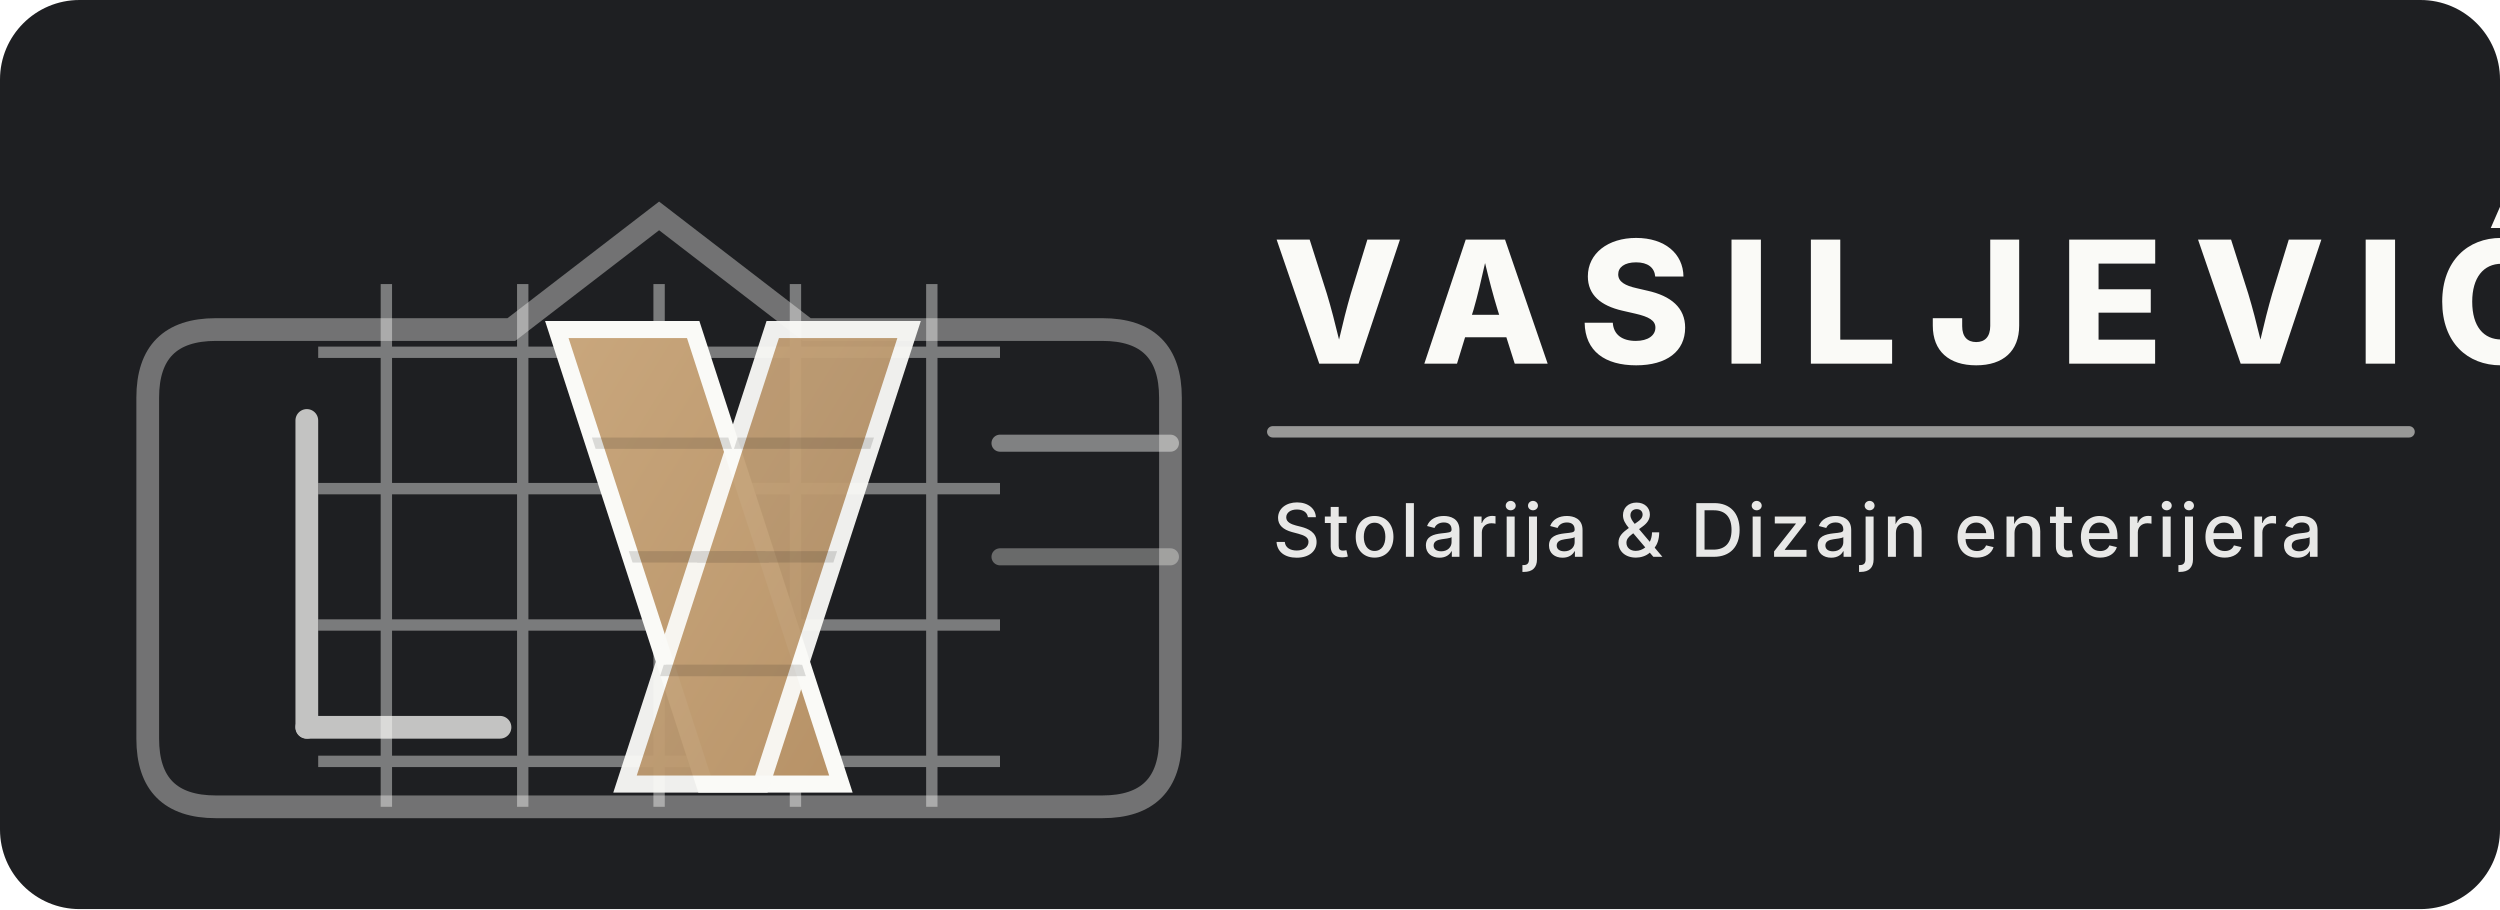
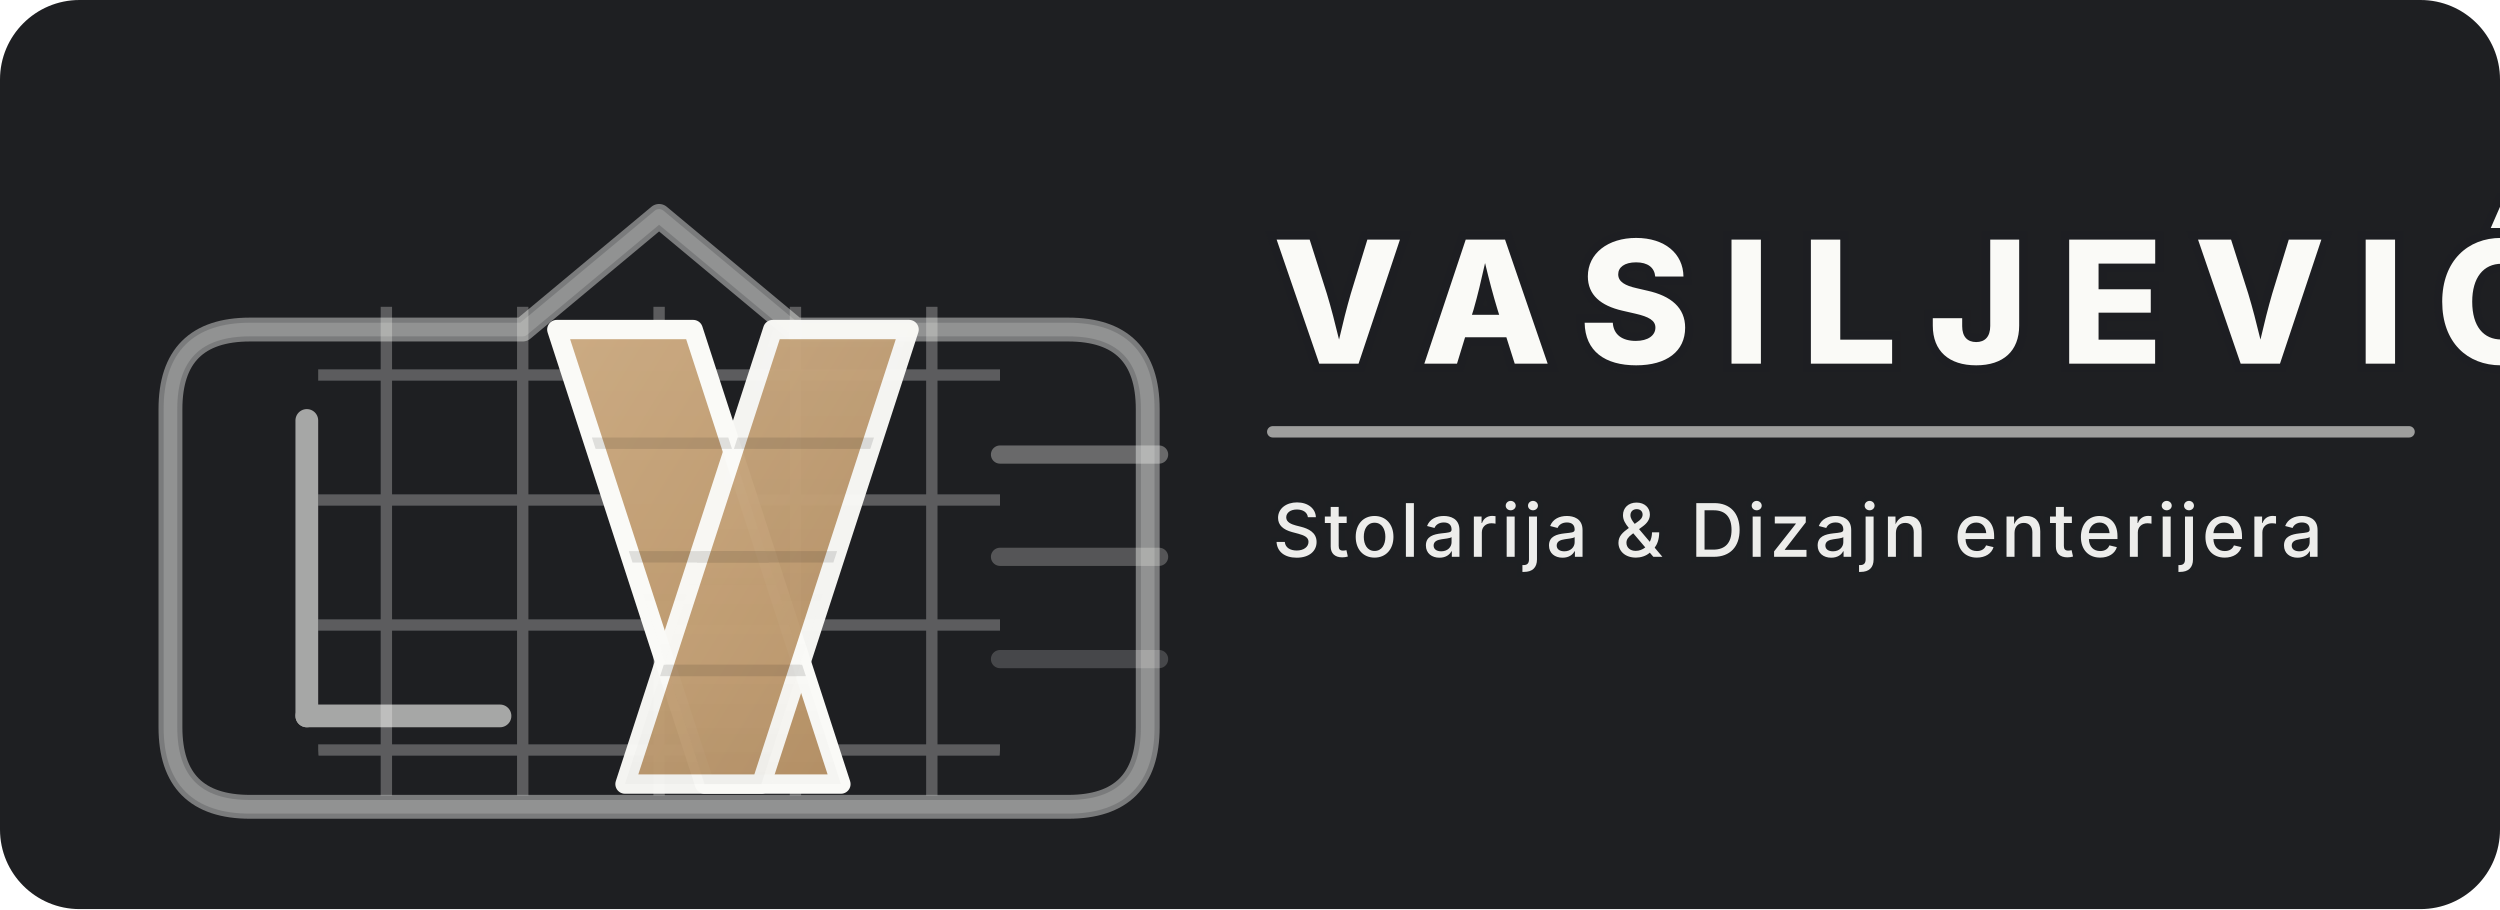
<svg xmlns="http://www.w3.org/2000/svg" width="440" height="160" viewBox="0 0 440 160" role="img" aria-label="VASILJEVIĆ — Stolarija &amp; Dizajn enterijera">
  <defs>
    <linearGradient id="oakGrad" x1="0" y1="0" x2="1" y2="1">
      <stop offset="0" stop-color="#C9A77D" />
      <stop offset="1" stop-color="#B79267" />
    </linearGradient>
-     <path id="house" d="M26 70 Q26 58 38 58 L90 58 L116 38 L142 58 L194 58 Q206 58 206 70 L206 130 Q206 142 194 142 L38 142 Q26 142 26 130 Z" />
-     <clipPath id="gridClip">
-       <rect x="56" y="50" width="120" height="92" rx="6" />
+     <linearGradient id="oakSheen" x1="0" y1="0" x2="0" y2="1">
+       <stop offset="0" stop-color="rgba(255,255,255,0.22)" />
+       <stop offset="0.55" stop-color="rgba(255,255,255,0.02)" />
+       <stop offset="1" stop-color="rgba(0,0,0,0.10)" />
+     </linearGradient>
+     <path id="housePath" d="M30 72              Q30 58 44 58              L92 58              L116 38              L140 58              L188 58              Q202 58 202 72              L202 128              Q202 142 188 142              L44 142              Q30 142 30 128              Z" />
+     <clipPath id="bpClip">
+       <rect x="56" y="54" width="120" height="86" rx="8" />
    </clipPath>
    <clipPath id="leftPanelClip">
      <path d="M98 58 L122 58 L148 138 L124 138 Z" />
    </clipPath>
    <clipPath id="rightPanelClip">
      <path d="M136 58 L160 58 L134 138 L110 138 Z" />
    </clipPath>
  </defs>
-   <rect x="0" y="0" width="440" height="160" rx="14" fill="#1E1F22" />
+   <rect width="440" height="160" rx="14" fill="#1E1F22" />
  <g>
-     <use href="#house" fill="none" stroke="#FAFAF7" stroke-width="4" stroke-linecap="round" stroke-linejoin="miter" opacity="0.38" />
-     <g clip-path="url(#gridClip)" opacity="0.42">
-       <path d="M68 50 V142" stroke="#FAFAF7" stroke-width="2" stroke-linecap="round" />
-       <path d="M92 50 V142" stroke="#FAFAF7" stroke-width="2" stroke-linecap="round" />
-       <path d="M116 50 V142" stroke="#FAFAF7" stroke-width="2" stroke-linecap="round" />
-       <path d="M140 50 V142" stroke="#FAFAF7" stroke-width="2" stroke-linecap="round" />
-       <path d="M164 50 V142" stroke="#FAFAF7" stroke-width="2" stroke-linecap="round" />
-       <path d="M56 62 H176" stroke="#FAFAF7" stroke-width="2" stroke-linecap="round" />
-       <path d="M56 86 H176" stroke="#FAFAF7" stroke-width="2" stroke-linecap="round" />
+     <use href="#housePath" fill="none" stroke="rgba(250,250,247,0.42)" stroke-width="4.2" stroke-linecap="round" stroke-linejoin="round" />
+     <g clip-path="url(#bpClip)" opacity="0.28">
+       <path d="M68 54 V140" stroke="#FAFAF7" stroke-width="2" stroke-linecap="round" />
+       <path d="M92 54 V140" stroke="#FAFAF7" stroke-width="2" stroke-linecap="round" />
+       <path d="M116 54 V140" stroke="#FAFAF7" stroke-width="2" stroke-linecap="round" />
+       <path d="M140 54 V140" stroke="#FAFAF7" stroke-width="2" stroke-linecap="round" />
+       <path d="M164 54 V140" stroke="#FAFAF7" stroke-width="2" stroke-linecap="round" />
+       <path d="M56 66 H176" stroke="#FAFAF7" stroke-width="2" stroke-linecap="round" />
+       <path d="M56 88 H176" stroke="#FAFAF7" stroke-width="2" stroke-linecap="round" />
      <path d="M56 110 H176" stroke="#FAFAF7" stroke-width="2" stroke-linecap="round" />
-       <path d="M56 134 H176" stroke="#FAFAF7" stroke-width="2" stroke-linecap="round" />
+       <path d="M56 132 H176" stroke="#FAFAF7" stroke-width="2" stroke-linecap="round" />
    </g>
-     <g opacity="0.75">
-       <path d="M54 128 H88" fill="none" stroke="#FAFAF7" stroke-width="4" stroke-linecap="round" />
-       <path d="M54 74 V128" fill="none" stroke="#FAFAF7" stroke-width="4" stroke-linecap="round" />
-       <path d="M176 78 H206" fill="none" stroke="#FAFAF7" stroke-width="3" stroke-linecap="round" opacity="0.6" />
-       <path d="M176 98 H206" fill="none" stroke="#FAFAF7" stroke-width="3" stroke-linecap="round" opacity="0.45" />
+     <g opacity="0.62">
+       <path d="M54 126 H88" fill="none" stroke="#FAFAF7" stroke-width="4" stroke-linecap="round" />
+       <path d="M54 74 V126" fill="none" stroke="#FAFAF7" stroke-width="4" stroke-linecap="round" />
+       <path d="M176 80 H204" fill="none" stroke="#FAFAF7" stroke-width="3.2" stroke-linecap="round" opacity="0.55" />
+       <path d="M176 98 H204" fill="none" stroke="#FAFAF7" stroke-width="3.2" stroke-linecap="round" opacity="0.40" />
+       <path d="M176 116 H204" fill="none" stroke="#FAFAF7" stroke-width="3.2" stroke-linecap="round" opacity="0.30" />
    </g>
-     <path d="M98 58 L122 58 L148 138 L124 138 Z" fill="url(#oakGrad)" stroke="#FAFAF7" stroke-width="3" stroke-linejoin="miter" />
-     <path d="M136 58 L160 58 L134 138 L110 138 Z" fill="url(#oakGrad)" opacity="0.95" stroke="#FAFAF7" stroke-width="3" stroke-linejoin="miter" />
-     <g stroke="#0D0D0D" stroke-width="2" stroke-linecap="round" opacity="0.14">
+     <path d="M98 58 L122 58 L148 138 L124 138 Z" fill="url(#oakGrad)" stroke="#FAFAF7" stroke-width="3.4" stroke-linejoin="round" />
+     <path d="M136 58 L160 58 L134 138 L110 138 Z" fill="url(#oakGrad)" opacity="0.97" stroke="#FAFAF7" stroke-width="3.4" stroke-linejoin="round" />
+     <g opacity="0.22">
+       <path d="M98 58 L122 58 L148 138 L124 138 Z" fill="url(#oakSheen)" />
+       <path d="M136 58 L160 58 L134 138 L110 138 Z" fill="url(#oakSheen)" />
+     </g>
+     <g stroke="#0D0D0D" stroke-width="2" stroke-linecap="round" opacity="0.12">
      <g clip-path="url(#leftPanelClip)">
-         <path d="M94 78 H154" />
-         <path d="M92 98 H156" />
-         <path d="M90 118 H158" />
+         <path d="M90 78 H154" />
+         <path d="M88 98 H156" />
+         <path d="M86 118 H158" />
      </g>
      <g clip-path="url(#rightPanelClip)">
-         <path d="M104 78 H170" />
-         <path d="M102 98 H172" />
-         <path d="M100 118 H174" />
+         <path d="M104 78 H172" />
+         <path d="M102 98 H174" />
+         <path d="M100 118 H176" />
      </g>
    </g>
+     <use href="#housePath" fill="none" stroke="rgba(250,250,247,0.18)" stroke-width="2.4" stroke-linecap="round" stroke-linejoin="round" />
  </g>
  <g transform="translate(224,64)">
-     <text x="0" y="0" fill="#FAFAF7" font-family="Inter, system-ui, -apple-system, Segoe UI, Roboto, Arial, sans-serif" font-weight="800" font-size="30" letter-spacing="0.18em">VASILJEVIĆ</text>
-     <path d="M0 12 H200" stroke="rgba(250,250,247,0.55)" stroke-width="2" stroke-linecap="round" />
-     <text x="0" y="34" fill="rgba(250,250,247,0.92)" font-family="Inter, system-ui, -apple-system, Segoe UI, Roboto, Arial, sans-serif" font-weight="500" font-size="13" letter-spacing="0.05em">Stolarija &amp; Dizajn enterijera</text>
+     <text x="0" y="0" fill="#FAFAF7" stroke="rgba(30,31,34,0.95)" stroke-width="3" paint-order="stroke" font-family="Inter, system-ui, -apple-system, Segoe UI, Roboto, Arial, sans-serif" font-weight="800" font-size="30" letter-spacing="0.18em">VASILJEVIĆ</text>
+     <path d="M0 12 H200" stroke="rgba(250,250,247,0.58)" stroke-width="2" stroke-linecap="round" />
+     <text x="0" y="34" fill="rgba(250,250,247,0.94)" stroke="rgba(30,31,34,0.85)" stroke-width="2" paint-order="stroke" font-family="Inter, system-ui, -apple-system, Segoe UI, Roboto, Arial, sans-serif" font-weight="500" font-size="13" letter-spacing="0.05em">Stolarija &amp; Dizajn enterijera</text>
  </g>
</svg>
